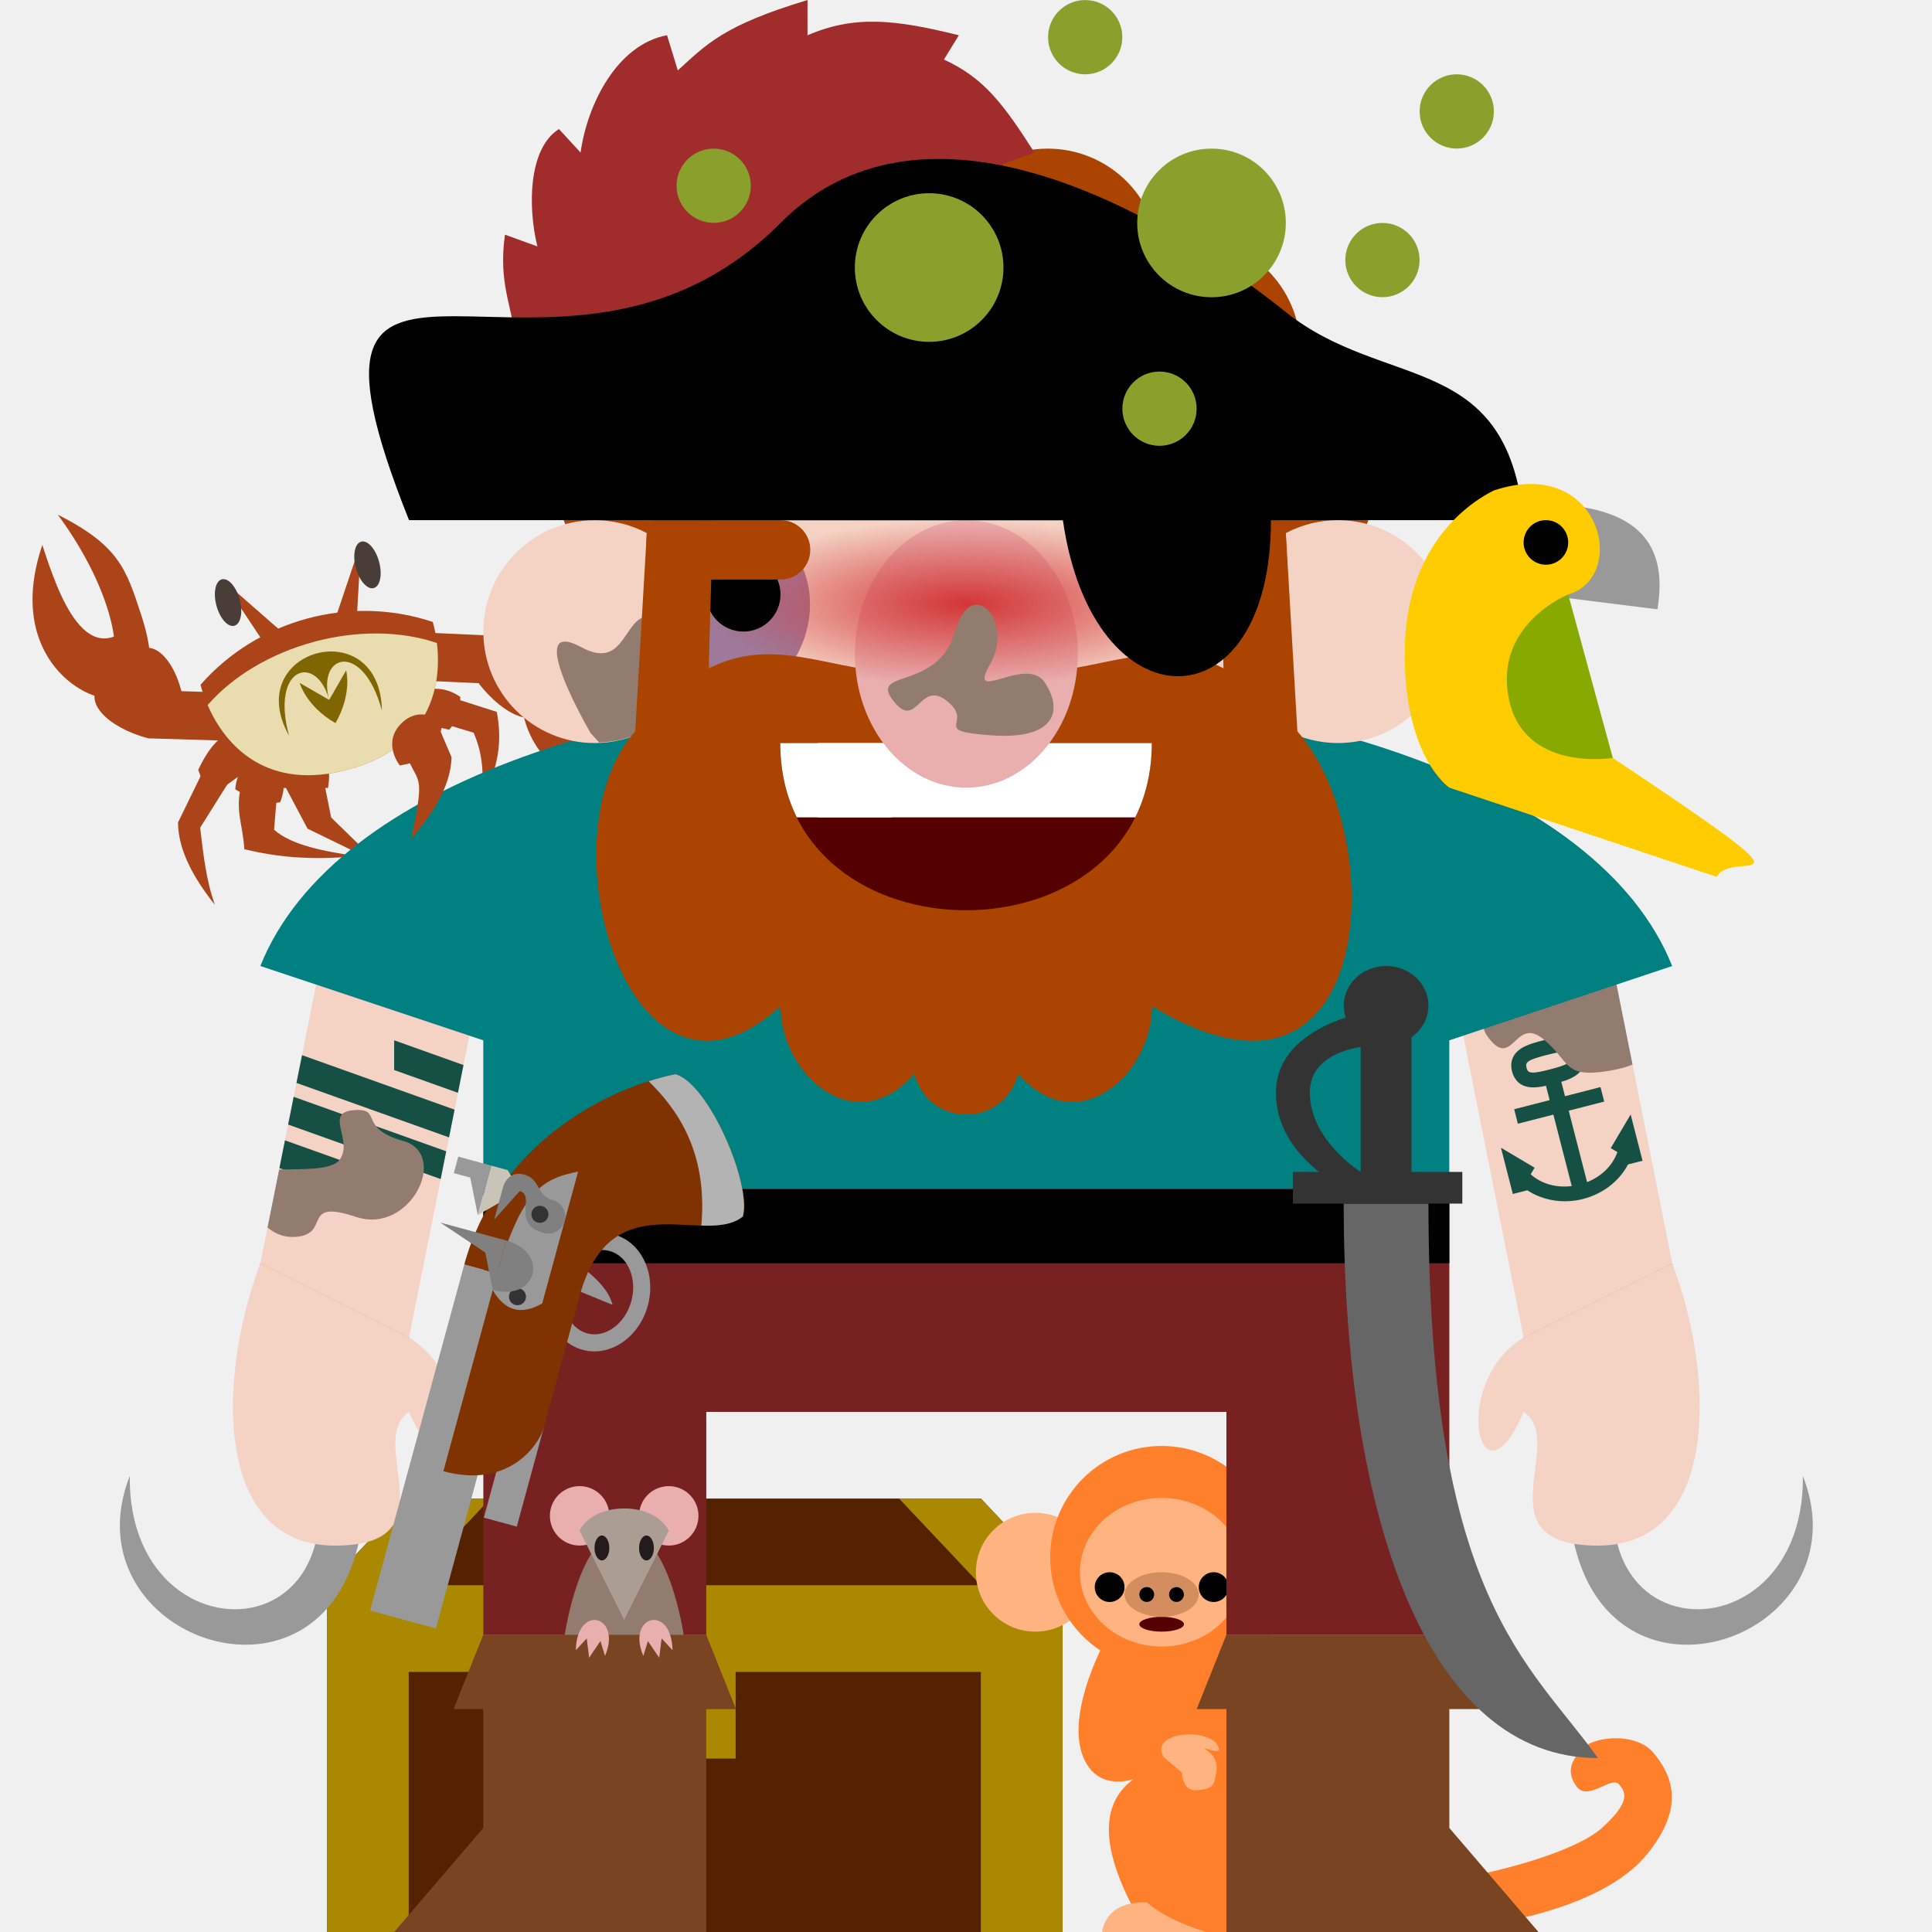
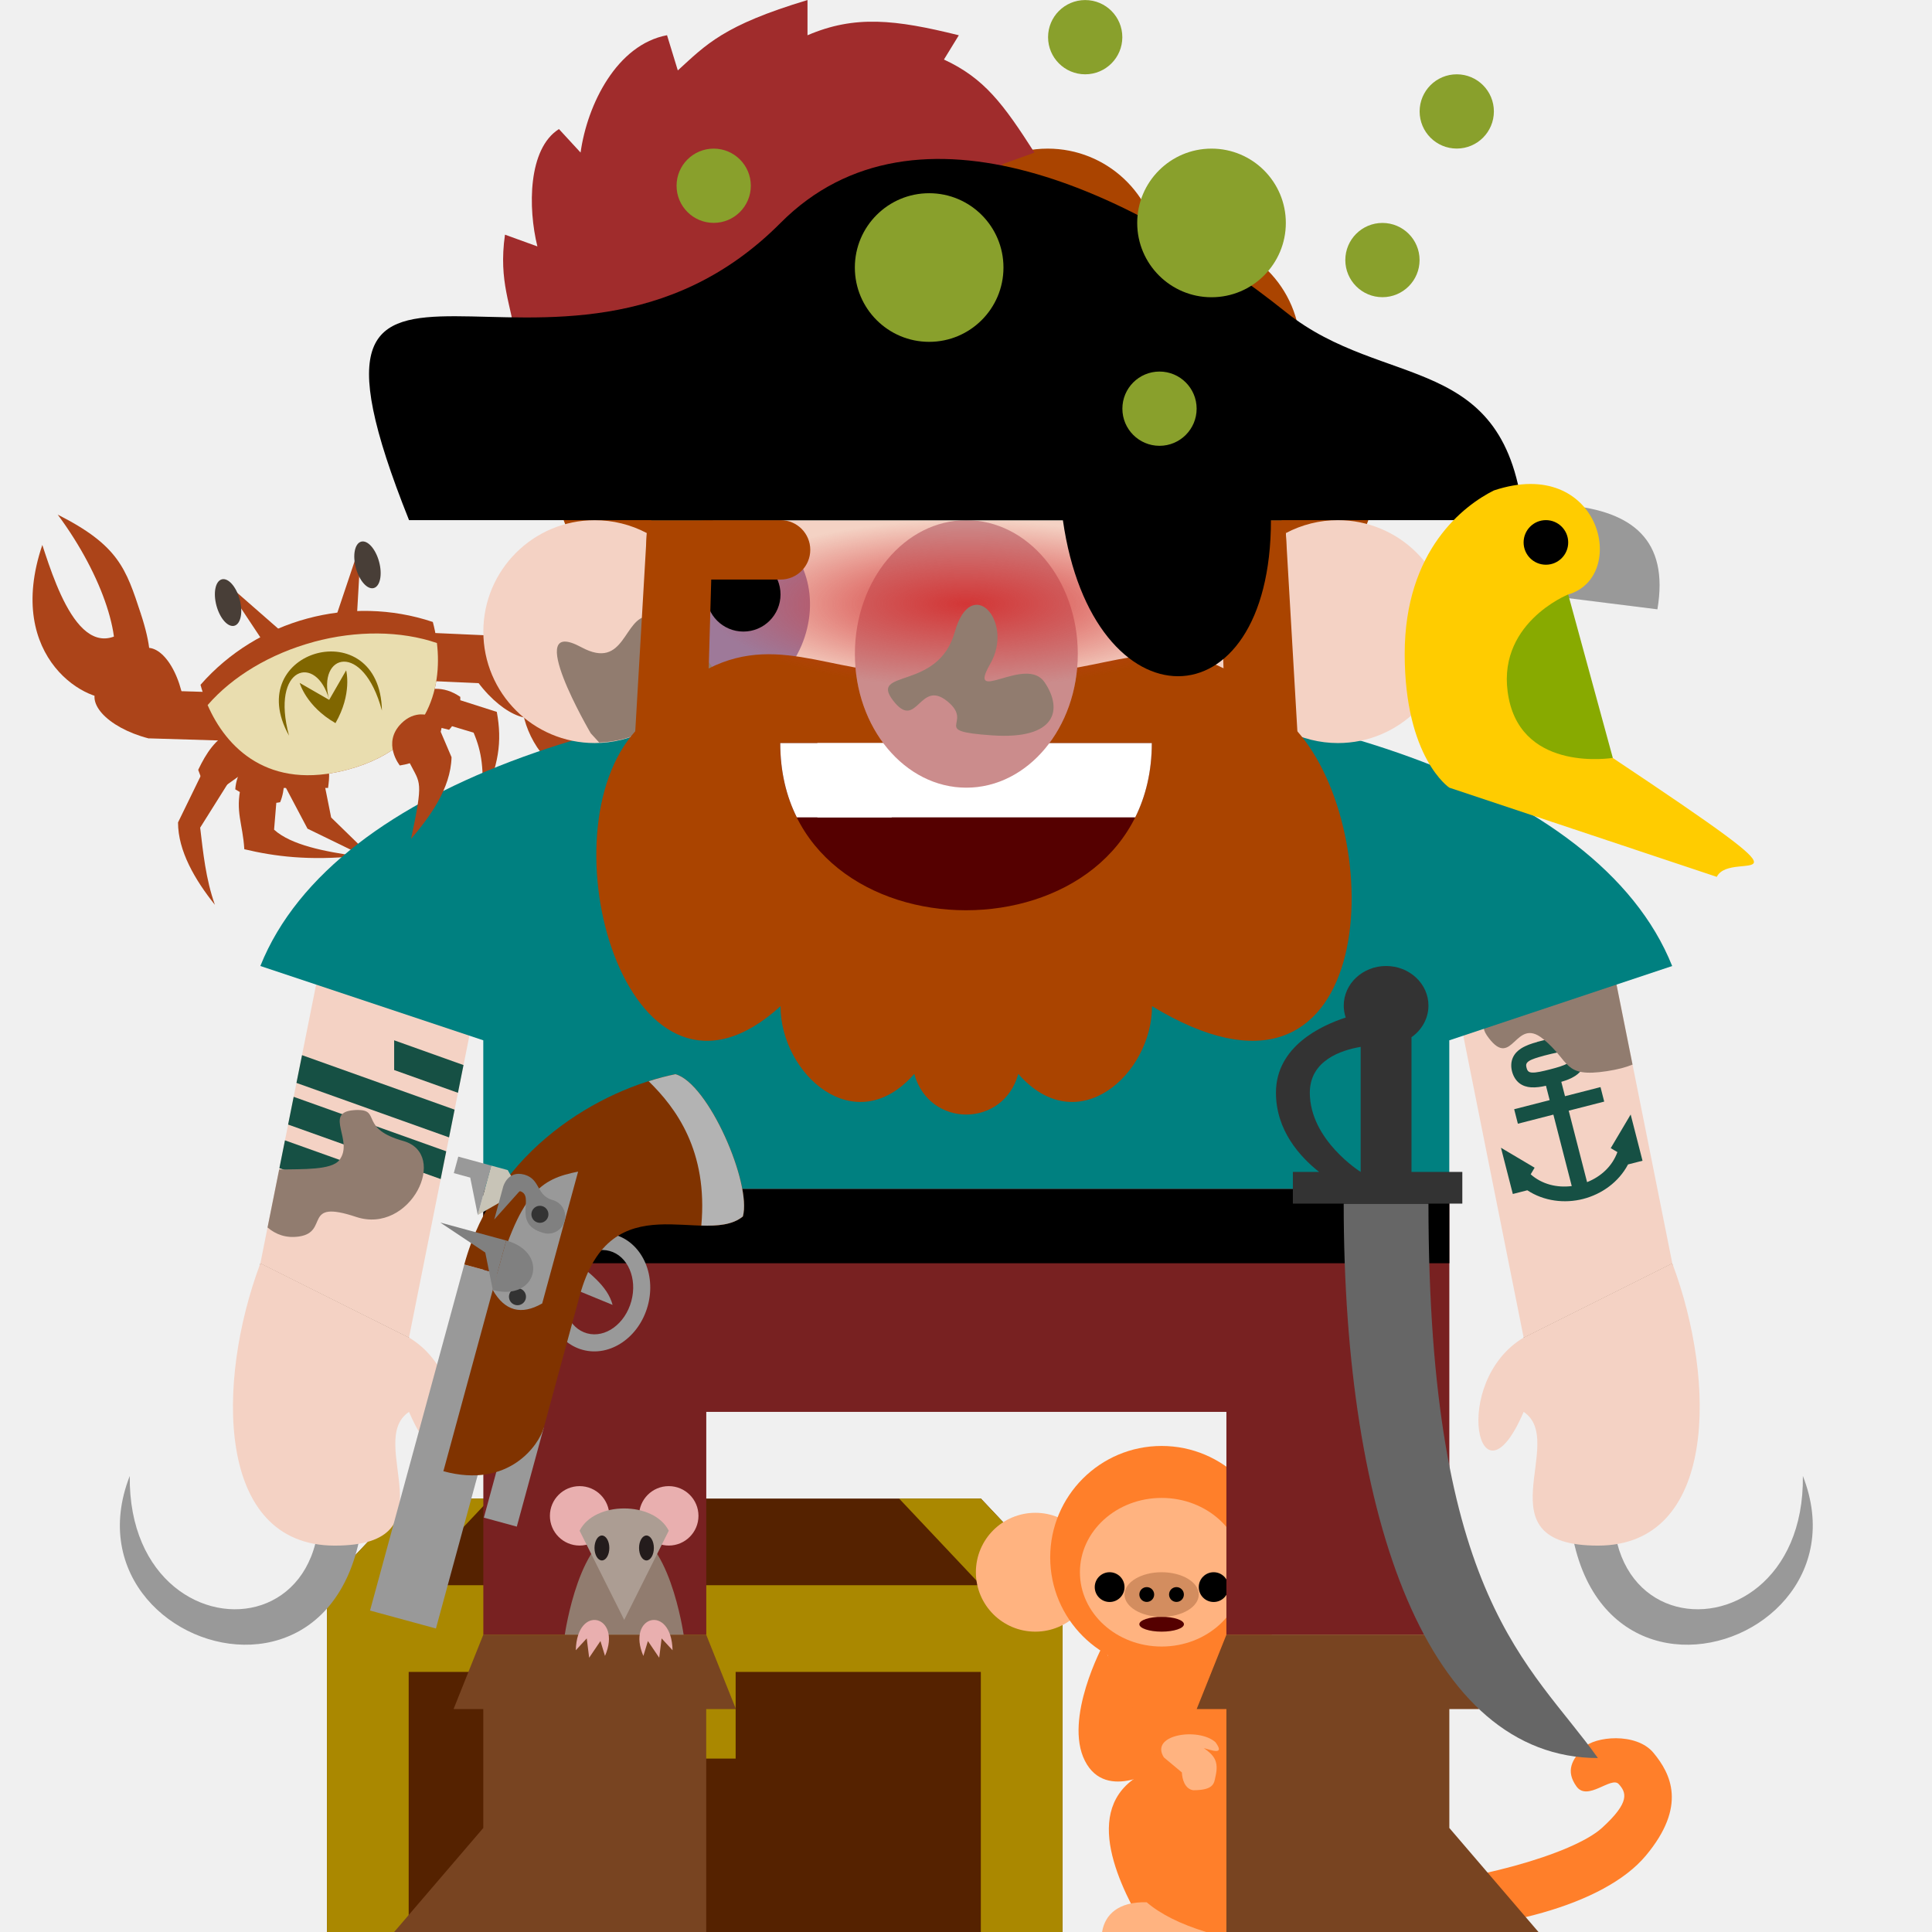
<svg xmlns="http://www.w3.org/2000/svg" xmlns:xlink="http://www.w3.org/1999/xlink" width="34.396mm" height="34.396mm" viewBox="0 0 34.396 34.396" version="1.1" id="svg5">
  <defs id="defs2">
    <linearGradient id="linearGradient1174">
      <stop style="stop-color:#d33636;stop-opacity:1;" offset="0" id="stop1170" />
      <stop style="stop-color:#d33636;stop-opacity:0;" offset="1" id="stop1172" />
    </linearGradient>
    <radialGradient xlink:href="#linearGradient1174" id="radialGradient1176" cx="48.286" cy="58.208" fx="48.286" fy="58.208" r="3.307" gradientTransform="matrix(1.4,0,0,0.4500012,-50.39734,-15.44511)" gradientUnits="userSpaceOnUse" />
  </defs>
  <g id="treasure" transform="translate(-41.27501,-46.30208)" style="display:inline">
    <path style="fill:#552200;stroke:none" d="m 47.096,80.698 13.097,1e-6 V 74.524 L 58.738,72.981 H 48.551 l -1.455,1.543 z" id="path155512" />
    <path id="path155883" style="fill:#aa8800;stroke:none" d="m 48.551,72.981 -1.455,1.543 v 6.174 h 1.455 V 76.068 h 4.366 v 1.543 h 1.455 V 76.068 H 58.737 v 4.63 h 1.455 v -6.174 l -1.455,-1.543 h -1.455 l 1.455,1.543 H 48.551 l 1.455,-1.543 z" />
  </g>
  <g id="monkey" style="display:inline" transform="matrix(-1,0,0,1,67.62006,-27.83121)">
    <path style="fill:#ff7f2a;fill-opacity:1;stroke:none;stroke-width:0.265px;stroke-linecap:butt;stroke-linejoin:miter;stroke-opacity:1" d="m 45.328,56.207 -2.885,6.02 h 4.763 c 0.458,-0.772 1.195,-2.181 0.11,-2.8 l 0.684,-2.492 z" id="path15217" />
    <circle style="fill:#ffb380;fill-opacity:1;stroke:none" id="path111970" cx="44.69" cy="55.822" r="1.058" />
    <circle style="fill:#ffb380;fill-opacity:1;stroke:none" id="path111970-0" cx="49.188" cy="55.822" r="1.058" />
    <path style="fill:#ff7f2a;fill-opacity:1;stroke:none;stroke-width:0.265px;stroke-linecap:butt;stroke-linejoin:miter;stroke-opacity:1" d="m 47.983,57.12 c 0,0 0.703,1.308 0.322,2.06 -0.381,0.751 -1.336,0.121 -1.336,0.121 z" id="path28050" />
    <ellipse style="fill:#ff7f2a;fill-opacity:1;stroke:none" id="path111453" cx="46.939" cy="55.558" rx="1.984" ry="1.984" />
    <ellipse style="fill:#ffb380;fill-opacity:1;stroke:none" id="path111666" cx="46.939" cy="55.822" rx="1.455" ry="1.323" />
    <circle style="fill:#000000;fill-opacity:1;stroke:none" id="path115023" cx="46.013" cy="56.087" r="0.265" />
    <circle style="fill:#000000;fill-opacity:1;stroke:none" id="path115023-7" cx="47.865" cy="56.087" r="0.265" />
    <ellipse style="fill:#550000;fill-opacity:1;stroke:none" id="path115239" cx="46.939" cy="56.748" rx="0.397" ry="0.132" />
    <ellipse style="fill:#d38d5f;fill-opacity:1;stroke:none" id="path115613" cx="46.939" cy="56.219" rx="0.661" ry="0.397" />
    <circle style="fill:#000000;fill-opacity:1;stroke:none" id="path115343" cx="46.675" cy="56.219" r="0.132" />
    <circle style="fill:#000000;fill-opacity:1;stroke:none" id="path115345" cx="47.204" cy="56.219" r="0.132" />
    <path style="fill:#ff7f2a;fill-opacity:1;stroke:none;stroke-width:0.248px;stroke-linecap:butt;stroke-linejoin:miter;stroke-opacity:1" d="m 42.81,62.227 c -1.854,0 -3.747,-0.471 -4.49,-1.358 -0.742,-0.887 -0.443,-1.463 -0.137,-1.832 0.306,-0.369 1.051,-0.294 1.25,-0.087 0.2,0.207 0.318,0.409 0.121,0.685 -0.197,0.276 -0.62,-0.188 -0.753,-0.041 -0.132,0.147 -0.212,0.316 0.3,0.781 0.512,0.465 2.338,0.982 3.905,1.058 z" id="path16087" />
    <path style="fill:#ffb380;fill-opacity:1;stroke:none;stroke-width:0.265px;stroke-linecap:butt;stroke-linejoin:miter;stroke-opacity:1" d="m 47.999,62.227 c -0.05,-0.313 -0.295,-0.543 -0.794,-0.529 -0.247,0.212 -0.6,0.388 -1.058,0.529 z" id="path18326" />
    <path style="fill:#ffb380;fill-opacity:1;stroke:none;stroke-width:0.265px;stroke-linecap:butt;stroke-linejoin:miter;stroke-opacity:1" d="m 46.186,58.954 c -0.121,0.03 -0.386,0.141 -0.205,-0.106 0.298,-0.267 1.179,-0.139 0.918,0.271 l -0.32,0.267 c -0.006,0.123 -0.052,0.291 -0.2,0.317 -0.369,0.001 -0.374,-0.124 -0.397,-0.237 -0.069,-0.286 0.031,-0.389 0.205,-0.512 z" id="path24477" />
  </g>
  <g id="crab" transform="translate(1.725578)">
    <path style="fill:#ac4419;fill-opacity:1;stroke:none;stroke-width:0.265px;stroke-linecap:butt;stroke-linejoin:miter;stroke-opacity:1" d="M 3.265,14.028 H 4.115 c 0.023,-0.189 0.054,-0.378 -0.1,-0.566 l -0.866,0.017 z" id="path14610" />
    <path style="fill:#ac4419;fill-opacity:1;stroke:none;stroke-width:0.265px;stroke-linecap:butt;stroke-linejoin:miter;stroke-opacity:1" d="M 3.278,13.862 3.749,14.753 4.998,15.361 4.17,14.554 4.01,13.754 Z" id="path14678" />
    <path id="path12781" style="fill:#ac4419;fill-opacity:1;stroke:none;stroke-width:1px;stroke-linecap:butt;stroke-linejoin:miter;stroke-opacity:1" d="m 22.758,46.348 c -0.187,0.003 -0.379,0.026 -0.576,0.061 l -1.131,2.043 2.646,0.654 c 0.071,-0.077 0.136,-0.158 0.197,-0.242 l 1.453,0.436 c 0.567,1.344 0.692,2.469 0.568,4.596 1.123,-2.365 1.362,-3.987 0.992,-5.994 l -2.457,-0.785 c 0.002,-0.075 0.002,-0.151 0,-0.227 -0.6,-0.403 -1.132,-0.551 -1.693,-0.541 z" transform="scale(0.2645833)" />
    <path style="fill:#ac4419;fill-opacity:1;stroke:none;stroke-width:0.265px;stroke-linecap:butt;stroke-linejoin:miter;stroke-opacity:1" d="M 2.389,13.025 C 2.115,13.147 1.945,13.408 1.803,13.706 l 0.185,0.497 1.073,-0.763 z" id="path11492" />
    <path style="fill:#ac4419;fill-opacity:1;stroke:none;stroke-width:0.265px;stroke-linecap:butt;stroke-linejoin:miter;stroke-opacity:1" d="m 2.898,13.38 c -0.254,0.165 -0.414,0.381 -0.435,0.673 0.266,0.16 0.533,0.286 0.799,0.229 0.09,-0.219 0.09,-0.477 0.032,-0.76 z" id="path8706" />
    <path style="fill:#ac4419;fill-opacity:1;stroke:none;stroke-width:0.265px;stroke-linecap:butt;stroke-linejoin:miter;stroke-opacity:1" d="m 2.565,13.998 c -0.105,0.454 0.032,0.667 0.059,1.121 0.539,0.129 1.154,0.206 1.998,0.122 C 4.063,15.161 3.458,15.047 3.154,14.771 l 0.045,-0.544 z" id="path8774" />
    <path style="fill:#ac4419;fill-opacity:1;stroke:none;stroke-width:0.606px;stroke-linecap:butt;stroke-linejoin:miter;stroke-opacity:1" d="m 0.946,12.289 1.713,0.052 -0.026,0.856 -1.713,-0.052 z" id="path2247-3" />
    <path style="fill:#ac4419;fill-opacity:1;stroke:none;stroke-width:0.606px;stroke-linecap:butt;stroke-linejoin:miter;stroke-opacity:1" d="m 7.436,11.334 -1.712,-0.077 -0.039,0.856 1.712,0.077 z" id="path2247-36" />
    <path style="fill:#ac4419;fill-opacity:1;stroke:none;stroke-width:0.428px;stroke-linecap:butt;stroke-linejoin:miter;stroke-opacity:1" d="m 1.844,12.192 c 1.017,-1.163 2.671,-1.61 4.136,-1.119 0.224,0.827 0.146,2.18 -1.509,2.627 -1.654,0.447 -2.403,-0.681 -2.627,-1.509 z" id="path974" />
    <path id="path974-7" style="fill:#e9ddaf;fill-opacity:1;stroke:none;stroke-width:0.428px;stroke-linecap:butt;stroke-linejoin:miter;stroke-opacity:1" d="m 3.857,11.429 a 2.033,2.999 74.865 0 0 -1.886,1.124 c 0.326,0.752 1.079,1.532 2.501,1.147 1.422,-0.385 1.679,-1.438 1.581,-2.252 a 2.033,2.999 74.865 0 0 -2.196,-0.02 z" />
    <path style="fill:#ac4419;fill-opacity:1;stroke:none;stroke-width:0.428px;stroke-linecap:butt;stroke-linejoin:miter;stroke-opacity:1" d="M 2.973,11.443 2.224,10.314 3.386,11.331 Z" id="path1321" />
    <path style="fill:#ac4419;fill-opacity:1;stroke:none;stroke-width:0.428px;stroke-linecap:butt;stroke-linejoin:miter;stroke-opacity:1" d="M 4.627,10.996 4.705,9.643 4.213,11.108 Z" id="path1321-4" />
    <path style="fill:#806600;fill-opacity:1;stroke:none;stroke-width:0.428px;stroke-linecap:butt;stroke-linejoin:miter;stroke-opacity:1" d="M 4.247,12.874 C 3.722,12.572 3.61,12.158 3.61,12.158 l 0.525,0.302 C 3.912,11.633 3.085,11.857 3.42,13.097 2.559,11.555 5.04,10.884 5.074,12.65 4.739,11.409 3.912,11.633 4.135,12.46 l 0.302,-0.525 c 0,0 0.112,0.414 -0.19,0.939 z" id="path1650" />
    <ellipse style="fill:#483e37;fill-opacity:1;stroke:none;stroke-width:1.619;-inkscape-stroke:none;stop-color:#000000" id="path1976" cx="-0.547" cy="10.965" rx="0.214" ry="0.428" transform="rotate(-15.1349)" />
    <ellipse style="fill:#483e37;fill-opacity:1;stroke:none;stroke-width:1.619;-inkscape-stroke:none;stop-color:#000000" id="path1976-0" cx="2.024" cy="10.965" rx="0.214" ry="0.428" transform="rotate(-15.1349)" />
    <path style="fill:#ac4419;fill-opacity:1;stroke:none;stroke-width:0.495px;stroke-linecap:butt;stroke-linejoin:miter;stroke-opacity:1" d="M 9.248,12.125 C 8.468,11.29 8.122,11.418 7.745,11.771 7.367,12.124 7.369,13.88 9.478,14.255 8.893,13.629 7.724,12.376 9.248,12.125 Z" id="path5550-5" />
    <path style="fill:#ac4419;fill-opacity:1;stroke:none;stroke-width:0.428px;stroke-linecap:butt;stroke-linejoin:miter;stroke-opacity:1" d="m 10.084,14.276 c 0.042,-1.211 -0.251,-1.524 -0.836,-2.15 l -1.211,-0.042 c 0.606,0.021 1.483,0.96 2.047,2.192 z" id="path6058-9" />
    <path style="fill:#ac4419;fill-opacity:1;stroke:none;stroke-width:0.525px;stroke-linecap:butt;stroke-linejoin:miter;stroke-opacity:1" d="m 7.998,12.578 c -0.143,0.404 -0.747,0.192 -1.212,-0.428 l 0.285,-0.808 c 0.749,-0.19 1.355,0.024 1.212,0.428 z" id="path6471-54" />
    <path style="fill:#ac4419;fill-opacity:1;stroke:none;stroke-width:0.495px;stroke-linecap:butt;stroke-linejoin:miter;stroke-opacity:1" d="M 0.783,10.931 C 1.138,12.017 0.86,12.259 0.368,12.419 -0.123,12.579 -1.66,11.731 -0.972,9.702 -0.706,10.517 -0.172,12.145 0.783,10.931 Z" id="path5550-8" />
    <path style="fill:#ac4419;fill-opacity:1;stroke:none;stroke-width:0.428px;stroke-linecap:butt;stroke-linejoin:miter;stroke-opacity:1" d="M -0.698,9.162 C 0.383,9.709 0.516,10.117 0.783,10.931 L 0.235,12.012 C 0.509,11.471 0.109,10.25 -0.698,9.162 Z" id="path6058-1" />
    <path style="fill:#ac4419;fill-opacity:1;stroke:none;stroke-width:0.525px;stroke-linecap:butt;stroke-linejoin:miter;stroke-opacity:1" d="m 0.064,12.187 c -0.32,0.285 0.106,0.764 0.856,0.959 l 0.639,-0.571 C 1.451,11.81 1.023,11.331 0.703,11.616 Z" id="path6471-5" />
    <path style="fill:#ac4419;fill-opacity:1;stroke:none;stroke-width:0.265px;stroke-linecap:butt;stroke-linejoin:miter;stroke-opacity:1" d="m 1.872,13.764 -0.428,0.878 c -4.71e-4,0.507 0.303,1.026 0.656,1.466 C 1.936,15.645 1.891,15.175 1.838,14.735 L 2.346,13.926 Z" id="path11673" />
  </g>
  <g id="hair-curly-back" style="display:inline" transform="translate(1.725578)">
    <path id="hair-curly-back-left" style="font-variation-settings:normal;vector-effect:none;fill:#aa4400;fill-opacity:1;stroke:none;stroke-width:3.78;stroke-linecap:butt;stroke-linejoin:miter;stroke-miterlimit:4;stroke-dasharray:none;stroke-dashoffset:0;stroke-opacity:1;-inkscape-stroke:none;stop-color:#000000" d="m 73.479,16 a 7.5,7.5 0 0 0 -7.5,7.5 7.5,7.5 0 0 0 5.236,7.148 7.5,7.5 0 0 0 -0.236,1.852 7.5,7.5 0 0 0 7.5,7.5 7.5,7.5 0 0 0 7.5,-7.5 7.5,7.5 0 0 0 -5.236,-7.15 7.5,7.5 0 0 0 0.236,-1.85 7.5,7.5 0 0 0 -7.5,-7.5 z" transform="scale(0.2645833)" />
    <path id="hair-curly-back-right" style="font-variation-settings:normal;vector-effect:none;fill:#aa4400;fill-opacity:1;stroke:none;stroke-width:3.78;stroke-linecap:butt;stroke-linejoin:miter;stroke-miterlimit:4;stroke-dasharray:none;stroke-dashoffset:0;stroke-opacity:1;-inkscape-stroke:none;stop-color:#000000" d="m 43.479,16 a 7.5,7.5 0 0 0 -7.5,7.5 7.5,7.5 0 0 0 0.236,1.852 7.5,7.5 0 0 0 -5.236,7.148 7.5,7.5 0 0 0 7.5,7.5 7.5,7.5 0 0 0 7.5,-7.5 7.5,7.5 0 0 0 -0.234,-1.854 7.5,7.5 0 0 0 5.234,-7.146 7.5,7.5 0 0 0 -7.5,-7.5 z" transform="scale(0.2645833)" />
  </g>
  <g id="left-hook" transform="matrix(-1,0,0,1,65.49017,-46.30208)" style="display:inline">
    <path style="fill:#999999;fill-opacity:1;stroke:none" d="m 37.196,70.363 c 2.072,7.434 -5.184,5.743 -3.803,2.216 -0.045,3.713 5.486,3.121 2.482,-2.137 z" id="path33355-9" />
    <path style="fill:#784421;stroke:none" d="m 35.719,68.792 2.646,1.323 c -0.529,2.646 -3.175,1.323 -2.646,-1.323 z" id="path32778-0" />
  </g>
  <g id="hook" style="display:inline" transform="translate(-31.08275,-46.30208)">
    <path style="fill:#999999;fill-opacity:1;stroke:none" d="m 37.196,70.363 c 2.072,7.434 -5.184,5.743 -3.803,2.216 -0.045,3.713 5.486,3.121 2.482,-2.137 z" id="path33355" />
    <path style="fill:#784421;stroke:none" d="m 35.719,68.792 2.646,1.323 c -0.529,2.646 -3.175,1.323 -2.646,-1.323 z" id="path32778" />
  </g>
  <path style="display:inline;fill:#f4d2c4;fill-opacity:1;stroke:none" d="m 27.126,23.813 c -1.323,0.794 -0.794,3.175 0,1.323 0.794,0.529 -0.794,2.381 1.323,2.381 2.117,0 2.117,-2.91 1.323,-5.027 z" id="left-hand" />
  <path style="display:inline;fill:#f4d2c4;fill-opacity:1;stroke:none" d="m 7.282,23.813 c 1.323,0.794 0.794,3.175 0,1.323 -0.794,0.529 0.794,2.381 -1.323,2.381 -2.117,0 -2.117,-2.91 -1.323,-5.027 z" id="hand" />
  <path style="display:inline;fill:#f4d2c4;fill-opacity:1;stroke:none" d="M 4.636,22.49 5.959,15.875 H 28.449 l 1.323,6.615 -2.646,1.323 -1.323,-6.615 H 8.605 L 7.282,23.812 Z" id="arms" />
  <g id="tattoos" style="display:inline" transform="translate(-31.08275,-46.30208)">
    <path id="path4139-38" style="fill:#165044;fill-opacity:1;stroke:none" d="m 144,245 v 2 l 4.293,1.533 0.373,-1.867 z" transform="scale(0.2645833)" />
    <path id="path4139-33" style="fill:#165044;fill-opacity:1;stroke:none" d="m 137.801,246 -0.375,1.867 10.268,3.666 0.373,-1.867 z" transform="scale(0.2645833)" />
    <path id="path50161" style="color:#000000;fill:#165044;stroke-width:1;-inkscape-stroke:none" d="m 58.448,64.854 c -0.098,0.026 -0.198,0.059 -0.286,0.115 -0.059,0.038 -0.114,0.091 -0.146,0.164 -0.032,0.073 -0.036,0.158 -0.014,0.244 0.022,0.085 0.067,0.16 0.13,0.209 0.063,0.049 0.137,0.069 0.207,0.074 0.091,0.006 0.18,-0.008 0.267,-0.028 l 0.066,0.256 -0.632,0.162 0.066,0.258 0.632,-0.162 0.327,1.272 c -0.26,0.033 -0.527,-0.029 -0.731,-0.209 l 0.07,-0.118 -0.599,-0.355 0.211,0.823 0.258,-0.066 c 0.296,0.195 0.665,0.239 0.995,0.154 0.33,-0.085 0.633,-0.3 0.798,-0.614 l 0.258,-0.066 -0.211,-0.823 -0.355,0.599 0.119,0.07 c -0.093,0.256 -0.296,0.438 -0.54,0.535 l -0.327,-1.272 0.632,-0.162 -0.066,-0.258 -0.632,0.162 -0.066,-0.256 c 0.086,-0.025 0.171,-0.055 0.247,-0.105 0.059,-0.038 0.114,-0.091 0.146,-0.164 0.032,-0.073 0.035,-0.16 0.013,-0.246 -0.022,-0.085 -0.066,-0.158 -0.129,-0.207 -0.063,-0.049 -0.137,-0.069 -0.207,-0.074 -0.14,-0.01 -0.275,0.029 -0.404,0.061 -0.032,0.008 -0.065,0.016 -0.098,0.025 z m 0.116,0.244 c 0.016,-0.004 0.032,-0.008 0.048,-0.012 0.128,-0.033 0.249,-0.061 0.319,-0.056 0.035,0.002 0.052,0.011 0.063,0.02 0.011,0.009 0.024,0.021 0.034,0.064 0.011,0.043 0.007,0.061 9.72e-4,0.074 -0.006,0.013 -0.017,0.029 -0.046,0.048 -0.058,0.038 -0.178,0.072 -0.306,0.105 -0.128,0.033 -0.249,0.061 -0.319,0.056 -0.035,-0.002 -0.052,-0.011 -0.063,-0.02 -0.011,-0.009 -0.024,-0.023 -0.035,-0.066 -0.011,-0.043 -0.006,-0.059 -4.58e-4,-0.072 0.006,-0.013 0.017,-0.029 0.046,-0.048 0.051,-0.033 0.149,-0.063 0.258,-0.092 z" />
    <path id="path4139-7" style="fill:#165044;fill-opacity:1;stroke:none" d="m 36.156,66.604 -0.099,0.494 1.778,0.635 v -0.529 z" />
    <path id="path4139-3" style="fill:#165044;fill-opacity:1;stroke:none" d="m 36.311,65.829 -0.099,0.494 2.716,0.97 0.099,-0.494 z" />
  </g>
  <g id="arm-dirt" transform="translate(-31.08275,-46.30208)" style="display:inline">
    <path id="arms-7" style="display:inline;fill:#917c6f;fill-opacity:1;stroke:none" d="m 37.465,66.063 c -0.026,-2.35e-4 -0.056,8.21e-4 -0.089,0.004 -0.537,0.045 0.016,0.547 -0.253,0.89 -0.139,0.177 -0.64,0.158 -1.07,0.166 l -0.207,1.032 c 0.148,0.126 0.331,0.194 0.56,0.161 0.548,-0.08 0.049,-0.671 1.016,-0.349 0.967,0.322 1.667,-1.119 0.84,-1.352 -0.775,-0.218 -0.404,-0.547 -0.797,-0.551 z" />
    <path id="arms-8" style="display:inline;fill:#917c6f;fill-opacity:1;stroke:none" d="m 59.125,63.012 c -0.173,0.003 -0.323,0.147 -0.439,0.557 -0.295,1.049 -1.527,0.652 -1.099,1.213 0.428,0.561 0.47,-0.389 0.966,0.015 0.496,0.404 0.348,0.696 1.14,0.575 0.188,-0.029 0.338,-0.068 0.454,-0.117 L 59.766,63.351 C 59.533,63.176 59.315,63.009 59.125,63.012 Z" />
  </g>
  <path id="pants" style="display:inline;fill:#782121;fill-opacity:1;stroke:none" d="m 8.605,21.167 v 3.969 3.969 h 3.969 v -3.969 h 9.26 v 3.969 h 1.311 2.658 v -3.969 -3.969 z" />
  <path id="peg-leg" style="display:inline;fill:#a05a2c" d="m 21.834,29.104 h 3.969 l -1.323,1.323 -1e-6,3.969 h -1.323 l 1e-6,-3.969 z" />
  <path style="display:inline;fill:#784421;stroke:none" d="m 27.39,34.396 -1.587,-1.852 v -2.117 h 0.529 l -0.529,-1.323 h -3.969 l -0.529,1.323 h 0.529 v 3.969 z" id="left-boot" />
  <path style="display:inline;fill:#784421;stroke:none" d="m 7.017,34.396 1.587,-1.852 v -2.117 h -0.529 l 0.529,-1.323 h 3.969 l 0.529,1.323 h -0.529 v 3.969 z" id="boot" />
  <g id="rat">
    <circle style="fill:#e9afaf;stroke-width:1;-inkscape-stroke:none;stop-color:#000000" id="path1703" cx="10.319" cy="26.987" r="0.529" />
    <circle style="fill:#e9afaf;stroke-width:1;-inkscape-stroke:none;stop-color:#000000" id="path1703-0" cx="11.906" cy="26.987" r="0.529" />
    <path style="fill:#917c6f;fill-opacity:1;stroke:none;stroke-width:0.265px;stroke-linecap:butt;stroke-linejoin:miter;stroke-opacity:1" d="m 10.054,29.104 h 2.117 c 0,0 -0.265,-1.852 -1.058,-1.852 -0.794,0 -1.058,1.852 -1.058,1.852 z" id="path2447" />
    <path style="fill:#ac9d93;fill-opacity:1;stroke:none;stroke-width:0.265px;stroke-linecap:butt;stroke-linejoin:miter;stroke-opacity:1" d="m 11.906,27.252 c -0.265,-0.529 -1.323,-0.529 -1.587,0 l 0.794,1.587 z" id="path1840" />
    <ellipse style="fill:#241c1c;fill-opacity:1;stroke:none;stroke-width:1.295;-inkscape-stroke:none;stop-color:#000000" id="path2270" cx="10.716" cy="27.559" rx="0.132" ry="0.222" />
    <ellipse style="fill:#241c1c;fill-opacity:1;stroke:none;stroke-width:1.295;-inkscape-stroke:none;stop-color:#000000" id="path2270-9" cx="11.509" cy="27.559" rx="0.132" ry="0.222" />
    <path style="fill:#e9afaf;fill-opacity:1;stroke:none;stroke-width:0.265px;stroke-linecap:butt;stroke-linejoin:miter;stroke-opacity:1" d="m 10.251,29.38 0.195,-0.211 0.043,0.344 0.201,-0.297 0.081,0.265 c 0.31,-0.717 -0.5,-0.941 -0.52,-0.1 z" id="path2813" />
    <path style="fill:#e9afaf;fill-opacity:1;stroke:none;stroke-width:0.265px;stroke-linecap:butt;stroke-linejoin:miter;stroke-opacity:1" d="m 11.974,29.38 -0.195,-0.211 -0.043,0.344 -0.201,-0.297 -0.081,0.265 c -0.31,-0.717 0.5,-0.941 0.52,-0.1 z" id="path2813-4" />
  </g>
  <path style="display:inline;fill:#008080;stroke:none" d="m 29.771,17.198 -3.969,1.323 10e-7,2.646 -17.198,-1e-6 -10e-7,-2.646 -3.969,-1.323 c 2.646,-6.615 22.49,-6.615 25.135,0 z" id="shirt" />
  <path id="crab-leg" style="fill:#ac4419;fill-opacity:1;stroke:none;stroke-width:0.265px;stroke-linecap:butt;stroke-linejoin:miter;stroke-opacity:1" d="m 7.5,12.718 c -0.111,0.002 -0.236,0.042 -0.356,0.162 -0.348,0.348 -0.026,0.748 -0.026,0.748 0.063,-0.01 0.122,-0.023 0.178,-0.04 0.187,0.369 0.246,0.295 0.022,1.348 0.329,-0.388 0.706,-0.893 0.721,-1.455 l -0.193,-0.453 c 0.015,-0.054 0.026,-0.112 0.033,-0.174 0,0 -0.166,-0.139 -0.379,-0.135 z" />
  <rect style="display:inline;fill:#000000;fill-opacity:1;stroke:none" id="belt" width="17.198" height="1.323" x="8.605" y="21.167" />
  <g id="sabre" style="display:inline" transform="translate(-31.08275,-46.30208)">
    <path style="fill:#666666;stroke:none" d="m 56.514,67.73 c 0,7.05 1.81,8.179 3.017,9.871 -3.017,0 -4.526,-4.23 -4.526,-9.871 z" id="path135698" />
    <path id="rect136147" style="fill:#333333;fill-opacity:1;stroke:none" d="m 55.76,63.5 a 0.754,0.705 0 0 0 -0.754,0.705 0.754,0.705 0 0 0 0.035,0.213 c -0.433,0.14 -1.242,0.512 -1.242,1.338 0,0.668 0.423,1.138 0.768,1.41 H 54.1 v 0.564 h 3.017 v -0.564 h -0.905 v -2.398 a 0.754,0.705 0 0 0 0.302,-0.563 0.754,0.705 0 0 0 -0.754,-0.705 z M 55.307,64.94 v 2.226 c 0,0 -0.905,-0.564 -0.905,-1.41 0,-0.57 0.548,-0.756 0.905,-0.816 z" />
  </g>
  <g id="pistol" transform="matrix(-1.108856,-0.3020364,-0.3020364,1.108856,105.7494,-35.71065)" style="display:inline">
    <rect style="fill:#999999;fill-opacity:1;stroke:none" id="rect141690" width="0.529" height="1.587" x="66.675" y="73.29" />
    <rect style="fill:#999999;fill-opacity:1;stroke:none" id="rect140281" width="1.058" height="5.556" x="67.469" y="71.173" />
    <path id="path141794" style="fill:#999999;fill-opacity:1;stroke:none" d="m 251,265 a 3,3.5 0 0 0 -3,3.5 3,3.5 0 0 0 3,3.5 3,3.5 0 0 0 3,-3.5 3,3.5 0 0 0 -3,-3.5 z m 0,1 a 2,2.5 0 0 1 2,2.5 2,2.5 0 0 1 -2,2.5 2,2.5 0 0 1 -2,-2.5 2,2.5 0 0 1 2,-2.5 z" transform="scale(0.2645833)" />
    <path style="fill:#999999;fill-opacity:1;stroke:none" d="m 66.94,70.644 c -0.3,0.145 -0.637,0.257 -0.794,0.529 l 1.058,-0.132 z" id="path142135" />
    <path id="path140771" style="fill:#803300;stroke:none" d="m 250,255 c -2,0 -6,5 -6,7 1.667,2.331 8,0 8,7 v 8 c 0,1 1,4 5,4 v -12 h 2 c 0,-7 -5,-12 -9,-14 z" transform="scale(0.2645833)" />
    <path style="fill:#999999;fill-opacity:1;stroke:none" d="M 67.204,69.321 V 71.438 c 0.265,0.265 0.529,0.265 0.794,0 0,-1.587 -0.265,-1.852 -0.794,-2.117 z" id="path146906" />
    <circle style="fill:#333333;fill-opacity:1;stroke:none" id="path154078-9" cx="67.601" cy="71.438" r="0.132" />
    <path style="fill:#808080;stroke:none" d="m 67.998,70.644 v 0.794 c -0.706,10e-7 -0.706,-0.794 0,-0.794 z" id="path151581" />
    <path style="fill:#808080;stroke:none" d="m 67.998,70.644 h 1.058 l -0.794,0.265 -0.265,0.529 z" id="path151850" />
    <path style="fill:#c8c4b7;stroke:none" d="m 67.998,69.85 0.529,0.529 1e-6,-0.794 -0.265,-1e-6 z" id="path153525" />
    <path id="path152812" style="fill:#808080;fill-opacity:1;stroke:none" d="m 256.953,263 c -0.946,0.03 -0.968,0.984 -1.928,1 -0.008,1.4e-4 -0.017,0 -0.025,0 a 1,1 0 0 0 -1,1 1,1 0 0 0 1,1 c 0.025,0 0.05,-10e-4 0.074,-0.002 C 256.975,265.949 256.013,264 257,264 l 1,2 v -2 c 0,0 0,-1 -1,-1 -0.016,0 -0.032,-4.8e-4 -0.047,0 z" transform="scale(0.2645833)" />
    <path style="fill:#999999;stroke:none" d="m 68.527,69.585 -1e-6,0.794 L 68.792,69.85 Z" id="path153676" />
    <rect style="fill:#999999;fill-opacity:1;stroke:none" id="rect153974" width="0.529" height="0.265" x="68.527" y="69.585" />
    <circle style="fill:#333333;fill-opacity:1;stroke:none" id="path154078" cx="67.601" cy="70.115" r="0.132" />
    <path id="path140771-0" style="fill:#b3b3b3;stroke:none" d="m 66.146,67.469 c -0.529,0 -1.587,1.323 -1.587,1.852 0.121,0.169 0.337,0.245 0.584,0.305 0.202,-1.144 0.86,-1.657 1.375,-1.943 -0.126,-0.081 -0.25,-0.153 -0.372,-0.214 z" />
  </g>
  <path id="head" style="font-variation-settings:normal;display:inline;opacity:1;vector-effect:none;fill:#f4d2c4;fill-opacity:1;stroke:none;stroke-width:1;stroke-linecap:butt;stroke-linejoin:miter;stroke-miterlimit:4;stroke-dasharray:none;stroke-dashoffset:0;stroke-opacity:1;-inkscape-stroke:none;stop-color:#000000;stop-opacity:1" d="m 17.204,5.292 a 5.953,5.953 0 0 0 -5.689,4.198 1.984,1.984 0 0 0 -0.926,-0.229 1.984,1.984 0 0 0 -1.984,1.984 1.984,1.984 0 0 0 1.984,1.984 1.984,1.984 0 0 0 0.926,-0.23 5.953,5.953 0 0 0 5.689,4.199 5.953,5.953 0 0 0 5.689,-4.199 1.984,1.984 0 0 0 0.926,0.23 1.984,1.984 0 0 0 1.984,-1.984 A 1.984,1.984 0 0 0 23.818,9.26 1.984,1.984 0 0 0 22.892,9.491 5.953,5.953 0 0 0 17.204,5.292 Z" />
  <ellipse style="fill:#9e7999;fill-opacity:1;stroke-width:0.075" id="bruise" cx="15.83" cy="6.295" rx="1.323" ry="1.588" transform="rotate(18.21322)" />
  <g id="face-dirt" transform="translate(-31.08275,-46.30208)" style="display:inline">
    <path id="head-3" style="display:inline;fill:#917c6f;fill-opacity:1;stroke:none" d="m 52.634,60.099 c -0.313,0.005 -0.599,0.088 -0.75,0.253 -0.461,0.503 0.504,1.529 -0.508,1.409 -1.012,-0.121 -1.29,0.891 -0.434,0.953 0.079,0.006 0.148,0.02 0.209,0.04 a 5.953,5.953 0 0 0 2.397,-2.445 c -0.262,-0.143 -0.602,-0.215 -0.915,-0.209 z" />
    <path id="path9189" style="display:inline;fill:#917c6f;stroke:none" d="m 42.638,57.271 c -0.461,0.005 -0.418,0.979 -1.205,0.554 -1.071,-0.579 0.167,1.532 0.167,1.532 l 0.15,0.164 a 1.984,1.984 0 0 0 0.846,-0.221 5.953,5.953 0 0 0 0.51,1.147 c 0.563,-0.108 1.459,-0.329 1.391,-0.625 -0.099,-0.43 -0.834,-0.143 -1.232,-0.766 -0.399,-0.623 1.494,0.072 0.133,-1.299 -0.362,-0.364 -0.594,-0.489 -0.761,-0.487 z" />
  </g>
  <path style="display:inline;fill:#aa4400;fill-opacity:1;stroke:none" d="m 15.219,11.883 c -1.323,-0.241 -2.381,-0.724 -3.969,1.206 -1.588,1.93 0,7.237 2.646,4.824 10e-7,1.206 1.323,2.412 2.381,1.206 0.265,0.965 1.587,0.965 1.852,0 1.058,1.206 2.381,0 2.381,-1.206 3.969,2.412 4.233,-2.895 2.646,-4.824 -1.587,-1.93 -2.646,-1.447 -3.969,-1.206 z" id="beard" />
  <g id="full-mouth" style="display:inline">
    <path style="fill:#550000;stroke:none" d="m 20.505,13.229 h -6.615 c 10e-7,3.969 6.615,3.969 6.615,0 z" id="mouth" />
    <rect style="display:inline;fill:#ffffff;fill-opacity:1;stroke:none" id="single-tooth" width="1.323" height="1.323" x="14.552" y="13.229" />
    <path id="teeth" style="display:inline;fill:#ffffff;stroke:none" d="m 13.891,13.229 c 0,0.505 0.107,0.946 0.295,1.323 h 6.025 c 0.187,-0.377 0.295,-0.818 0.295,-1.323 z" />
  </g>
  <g id="nostrils" style="display:inline" transform="translate(-31.08275,-46.30208)">
    <ellipse style="fill:#000000;fill-opacity:1;stroke:none" id="path156974" cx="47.36" cy="57.811" rx="0.265" ry="0.397" />
    <ellipse style="fill:#000000;fill-opacity:1;stroke:none" id="path156976" cx="49.213" cy="57.811" rx="0.265" ry="0.397" />
  </g>
-   <ellipse style="display:inline;fill:#e9afaf;stroke-width:0.949" id="nose" cx="17.204" cy="11.642" rx="1.984" ry="2.381" />
+   <g id="nose">
+     <ellipse id="nose-skin" style="display:inline;fill:#e9afaf;stroke-width:0.949" cx="17.204" cy="11.642" rx="1.984" ry="2.381" />
+     <ellipse style="display:inline;fill:#590000;stroke-width:0.949;fill-opacity:.2" cx="17.204" cy="11.642" rx="1.984" ry="2.381" />
+   </g>
  <ellipse style="display:inline;fill:url(#radialGradient1176);fill-opacity:1;stroke-width:0.082" id="drunk-blush" cx="17.204" cy="10.749" rx="4.63" ry="1.488" />
  <path style="display:inline;fill:#917c6f;stroke:none" d="m 16.864,12.484 c -0.496,-0.404 -0.538,0.546 -0.966,-0.015 -0.428,-0.561 0.804,-0.165 1.099,-1.214 0.295,-1.049 1.066,-0.192 0.633,0.563 -0.434,0.755 0.634,-0.161 0.966,0.327 0.332,0.488 0.209,1.026 -0.932,0.947 -1.142,-0.078 -0.303,-0.204 -0.799,-0.608 z" id="nose-dirt" />
  <ellipse style="display:inline;fill:#000000;fill-opacity:1" id="left-eye" cx="21.172" cy="10.583" rx="0.661" ry="0.661" />
  <ellipse style="display:inline;fill:#000000;fill-opacity:1" id="eye" cx="13.235" cy="10.583" rx="0.661" ry="0.661" />
  <path id="hair-base" style="display:inline;fill:#aa4400;fill-opacity:1;stroke:none;stroke-width:0.265px;stroke-linecap:butt;stroke-linejoin:miter;stroke-opacity:1" d="m 17.204,5.292 c -2.612,1.55e-5 -4.919,1.702 -5.689,4.198 -0.138,2.946 1.45,-1.288 2.508,-2.082 1.058,-0.794 1.852,0 3.175,0 1.323,0 2.117,-0.794 3.175,0 1.058,0.794 2.646,5.027 2.519,2.083 C 22.123,6.995 19.816,5.292 17.204,5.292 Z" />
  <g id="hair-long" style="display:inline" transform="translate(1.725578)">
    <path id="hair-long-left" style="display:inline;fill:#aa4400;fill-opacity:1;stroke:none;stroke-width:1px;stroke-linecap:butt;stroke-linejoin:miter;stroke-opacity:1" d="M 75.479,34 76.521,69.006 78.912,65.658 79.479,60 80.238,63.801 81.521,62.006 80,35.873 Z" transform="scale(0.2645833)" />
    <path id="hair-long-right" style="display:inline;fill:#aa4400;fill-opacity:1;stroke:none;stroke-width:1px;stroke-linecap:butt;stroke-linejoin:miter;stroke-opacity:1" d="M 41.479,34 37,35.867 35.479,62 l 1.25,1.75 0.75,-3.75 0.559,5.582 L 40.479,69 Z" transform="scale(0.2645833)" />
  </g>
  <g id="hair-crown-line" style="display:inline" transform="translate(1.725578)">
    <path style="fill:#aa4400;fill-opacity:1;stroke:none;stroke-width:0.265px;stroke-linecap:butt;stroke-linejoin:miter;stroke-opacity:1" d="M 21.167,9.491 21.04,7.674 c -0.265,-1.058 -2.381,-1.323 -1.058,1.323 0.529,1.323 1.058,1.323 1.185,0.494 z" id="hair-crown-line-left" />
    <path style="fill:#aa4400;fill-opacity:1;stroke:none;stroke-width:0.265px;stroke-linecap:butt;stroke-linejoin:miter;stroke-opacity:1" d="M 9.79,9.49 9.916,7.673 C 10.181,6.615 12.297,6.35 10.974,8.996 10.445,10.319 9.916,10.319 9.79,9.49 Z" id="hair-crown-line-right" />
  </g>
  <path id="hair-curly-bangs" style="font-variation-settings:normal;display:inline;opacity:1;vector-effect:none;fill:#aa4400;fill-opacity:1;stroke:none;stroke-width:1;stroke-linecap:butt;stroke-linejoin:miter;stroke-miterlimit:4;stroke-dasharray:none;stroke-dashoffset:0;stroke-opacity:1;-inkscape-stroke:none;stop-color:#000000;stop-opacity:1" d="m 15.081,6.085 a 1.323,1.323 0 0 0 -1.323,1.323 1.323,1.323 0 0 0 1.323,1.323 1.323,1.323 0 0 0 0.877,-0.334 1.323,1.323 0 0 0 1.24,0.863 1.323,1.323 0 0 0 1.24,-0.863 1.323,1.323 0 0 0 0.877,0.334 A 1.323,1.323 0 0 0 20.638,7.408 1.323,1.323 0 0 0 19.315,6.085 1.323,1.323 0 0 0 18.075,6.947 1.323,1.323 0 0 0 17.198,6.615 1.323,1.323 0 0 0 16.321,6.948 1.323,1.323 0 0 0 15.081,6.085 Z" />
  <path id="hair-straight-bangs" style="display:inline;fill:#aa4400;fill-opacity:1;stroke:none;stroke-width:0.246px;stroke-linecap:butt;stroke-linejoin:miter;stroke-opacity:1" d="m 14.552,6.615 -1.323,1.147 v 1.147 h 3.733 l 0.236,-0.707 0.236,0.707 h 1.087 V 7.937 l 0.389,0.972 h 2.257 V 7.762 l -1.323,-1.147 z" />
  <path style="display:inline;fill:#aa4400;fill-opacity:1;stroke:none;stroke-width:0.265px;stroke-linecap:butt;stroke-linejoin:miter;stroke-opacity:1" d="m 11.906,9.26 c 2.646,1e-7 4.498,-0.794 5.292,-1.852 0.794,1.058 2.646,1.852 5.292,1.852 L 19.844,6.615 h -5.292 z" id="hair-middle-parted" />
  <ellipse style="font-variation-settings:normal;display:inline;opacity:1;vector-effect:none;fill:#aa4400;fill-opacity:1;stroke:none;stroke-width:1.342;stroke-linecap:butt;stroke-linejoin:miter;stroke-miterlimit:4;stroke-dasharray:none;stroke-dashoffset:0;stroke-opacity:1;-inkscape-stroke:none;stop-color:#000000;stop-opacity:1" id="hair-top-bit" cx="17.198" cy="6.085" rx="2.381" ry="1.323" />
  <path id="bandanna" style="display:inline;fill:#008080;fill-opacity:1" d="m 17.204,5.292 a 5.953,5.953 0 0 0 -5.608,3.969 h 11.221 a 5.953,5.953 0 0 0 -5.613,-3.969 z" />
  <g id="eyebrows" style="display:inline" transform="translate(1.725578)">
    <rect style="fill:#aa4400;fill-opacity:1;stroke:none" id="left-eyebrow" width="2.381" height="1.058" x="18.256" y="9.26" ry="0.529" />
    <rect style="display:inline;fill:#aa4400;fill-opacity:1;stroke:none" id="eyebrow" width="2.381" height="1.058" x="10.319" y="9.26" ry="0.529" />
  </g>
  <path id="eyepatch" style="display:inline;fill:#000000;stroke:none" d="m 11.595,8.996 v 0.265 h 7.328 c 0.529,3.704 3.704,3.704 3.704,0 h 0.189 V 8.996 Z" />
  <path id="hair-poof" style="font-variation-settings:normal;display:inline;opacity:1;vector-effect:none;fill:#aa4400;fill-opacity:1;stroke:none;stroke-width:1;stroke-linecap:butt;stroke-linejoin:miter;stroke-miterlimit:4;stroke-dasharray:none;stroke-dashoffset:0;stroke-opacity:1;-inkscape-stroke:none;stop-color:#000000;stop-opacity:1" d="m 15.717,2.646 a 2.01,1.984 0 0 0 -2.006,1.861 1.984,1.984 0 0 0 -1.806,1.975 1.984,1.984 0 0 0 1.984,1.984 1.984,1.984 0 0 0 1.946,-1.6 1.984,1.984 0 0 0 1.362,0.542 1.984,1.984 0 0 0 1.362,-0.542 1.984,1.984 0 0 0 1.946,1.6 1.984,1.984 0 0 0 1.984,-1.984 A 1.984,1.984 0 0 0 20.633,4.502 1.984,1.984 0 0 0 18.653,2.646 1.984,1.984 0 0 0 17.194,3.285 2.01,1.984 0 0 0 15.717,2.646 Z" />
  <g id="hat" style="display:inline" transform="translate(-31.08275,-46.30208)">
    <path style="fill:#a02c2c;stroke:none" d="m 40.65,54.24 -0.962,-2.089 0.577,0.209 c -0.071,-0.621 -0.313,-1.03 -0.192,-1.88 l 0.577,0.209 C 40.481,50.006 40.481,48.948 41.034,48.6 l 0.385,0.418 c 0.12,-0.863 0.649,-1.922 1.539,-2.089 l 0.192,0.627 c 0.505,-0.46 0.81,-0.803 2.309,-1.253 v 0.627 c 0.842,-0.362 1.563,-0.281 2.694,0 l -0.265,0.432 c 0.722,0.334 1.058,0.794 1.612,1.657 l -0.577,0.209 1.347,1.88 -0.577,0.209 0.577,1.253 z" id="path107416" />
    <path style="display:inline;fill:#000000;stroke:none" d="m 38.365,55.562 h 19.844 C 57.91,52.53 55.736,53.267 53.975,51.858 51.329,49.742 47.397,47.84 44.979,50.271 41.012,54.26 35.719,48.948 38.365,55.562 Z" id="path106501" />
  </g>
  <g id="parrot" style="display:inline" transform="translate(-31.08275,-46.30208)">
    <path style="fill:#999999;stroke:none" d="m 60.59,57.15 c 0.212,-1.246 -0.461,-1.742 -1.588,-1.852 l -0.529,1.587 z" id="path110020" />
    <path style="fill:#ffcc00;stroke:none" d="m 56.885,60.325 c 0,0 -0.794,-0.529 -0.794,-2.381 0,-1.852 1.058,-2.646 1.587,-2.91 1.904,-0.635 2.41,1.539 1.323,1.852 0.029,1.009 -0.053,1.851 0.794,2.91 3.969,2.646 2.117,1.587 1.852,2.117 z" id="path109089" />
    <circle style="fill:#000000;fill-opacity:1;stroke:none" id="path110448" cx="58.605" cy="55.959" r="0.397" />
    <path style="fill:#88aa00;stroke:none" d="m 59.002,56.885 c 0,0 -1.323,0.529 -1.058,1.852 0.265,1.323 1.852,1.058 1.852,1.058 z" id="path110581" />
  </g>
  <g id="sick-bubbles" transform="translate(-31.61191,-46.30208)" style="display:inline">
    <circle style="fill:#89a02c;fill-opacity:1;stroke-width:0.065" id="path5003" cx="56.224" cy="50.932" r="0.661" />
    <circle style="display:inline;fill:#89a02c;fill-opacity:1;stroke-width:0.065" id="path5003-5" cx="57.547" cy="48.286" r="0.661" />
    <circle style="display:inline;fill:#89a02c;fill-opacity:1;stroke-width:0.065" id="path5003-5-3" cx="44.318" cy="49.609" r="0.661" />
    <circle style="fill:#89a02c;fill-opacity:1;stroke-width:0.065" id="path5009" cx="52.255" cy="53.578" r="0.661" />
    <circle style="fill:#89a02c;fill-opacity:1;stroke-width:0.065" id="path5013" cx="50.932" cy="46.964" r="0.661" />
    <circle style="fill:#89a02c;fill-opacity:1;stroke-width:0.065" id="path5015" cx="53.181" cy="50.271" r="1.323" />
    <circle style="display:inline;fill:#89a02c;fill-opacity:1;stroke-width:0.065" id="path5015-3" cx="48.154" cy="51.065" r="1.323" />
  </g>
</svg>
